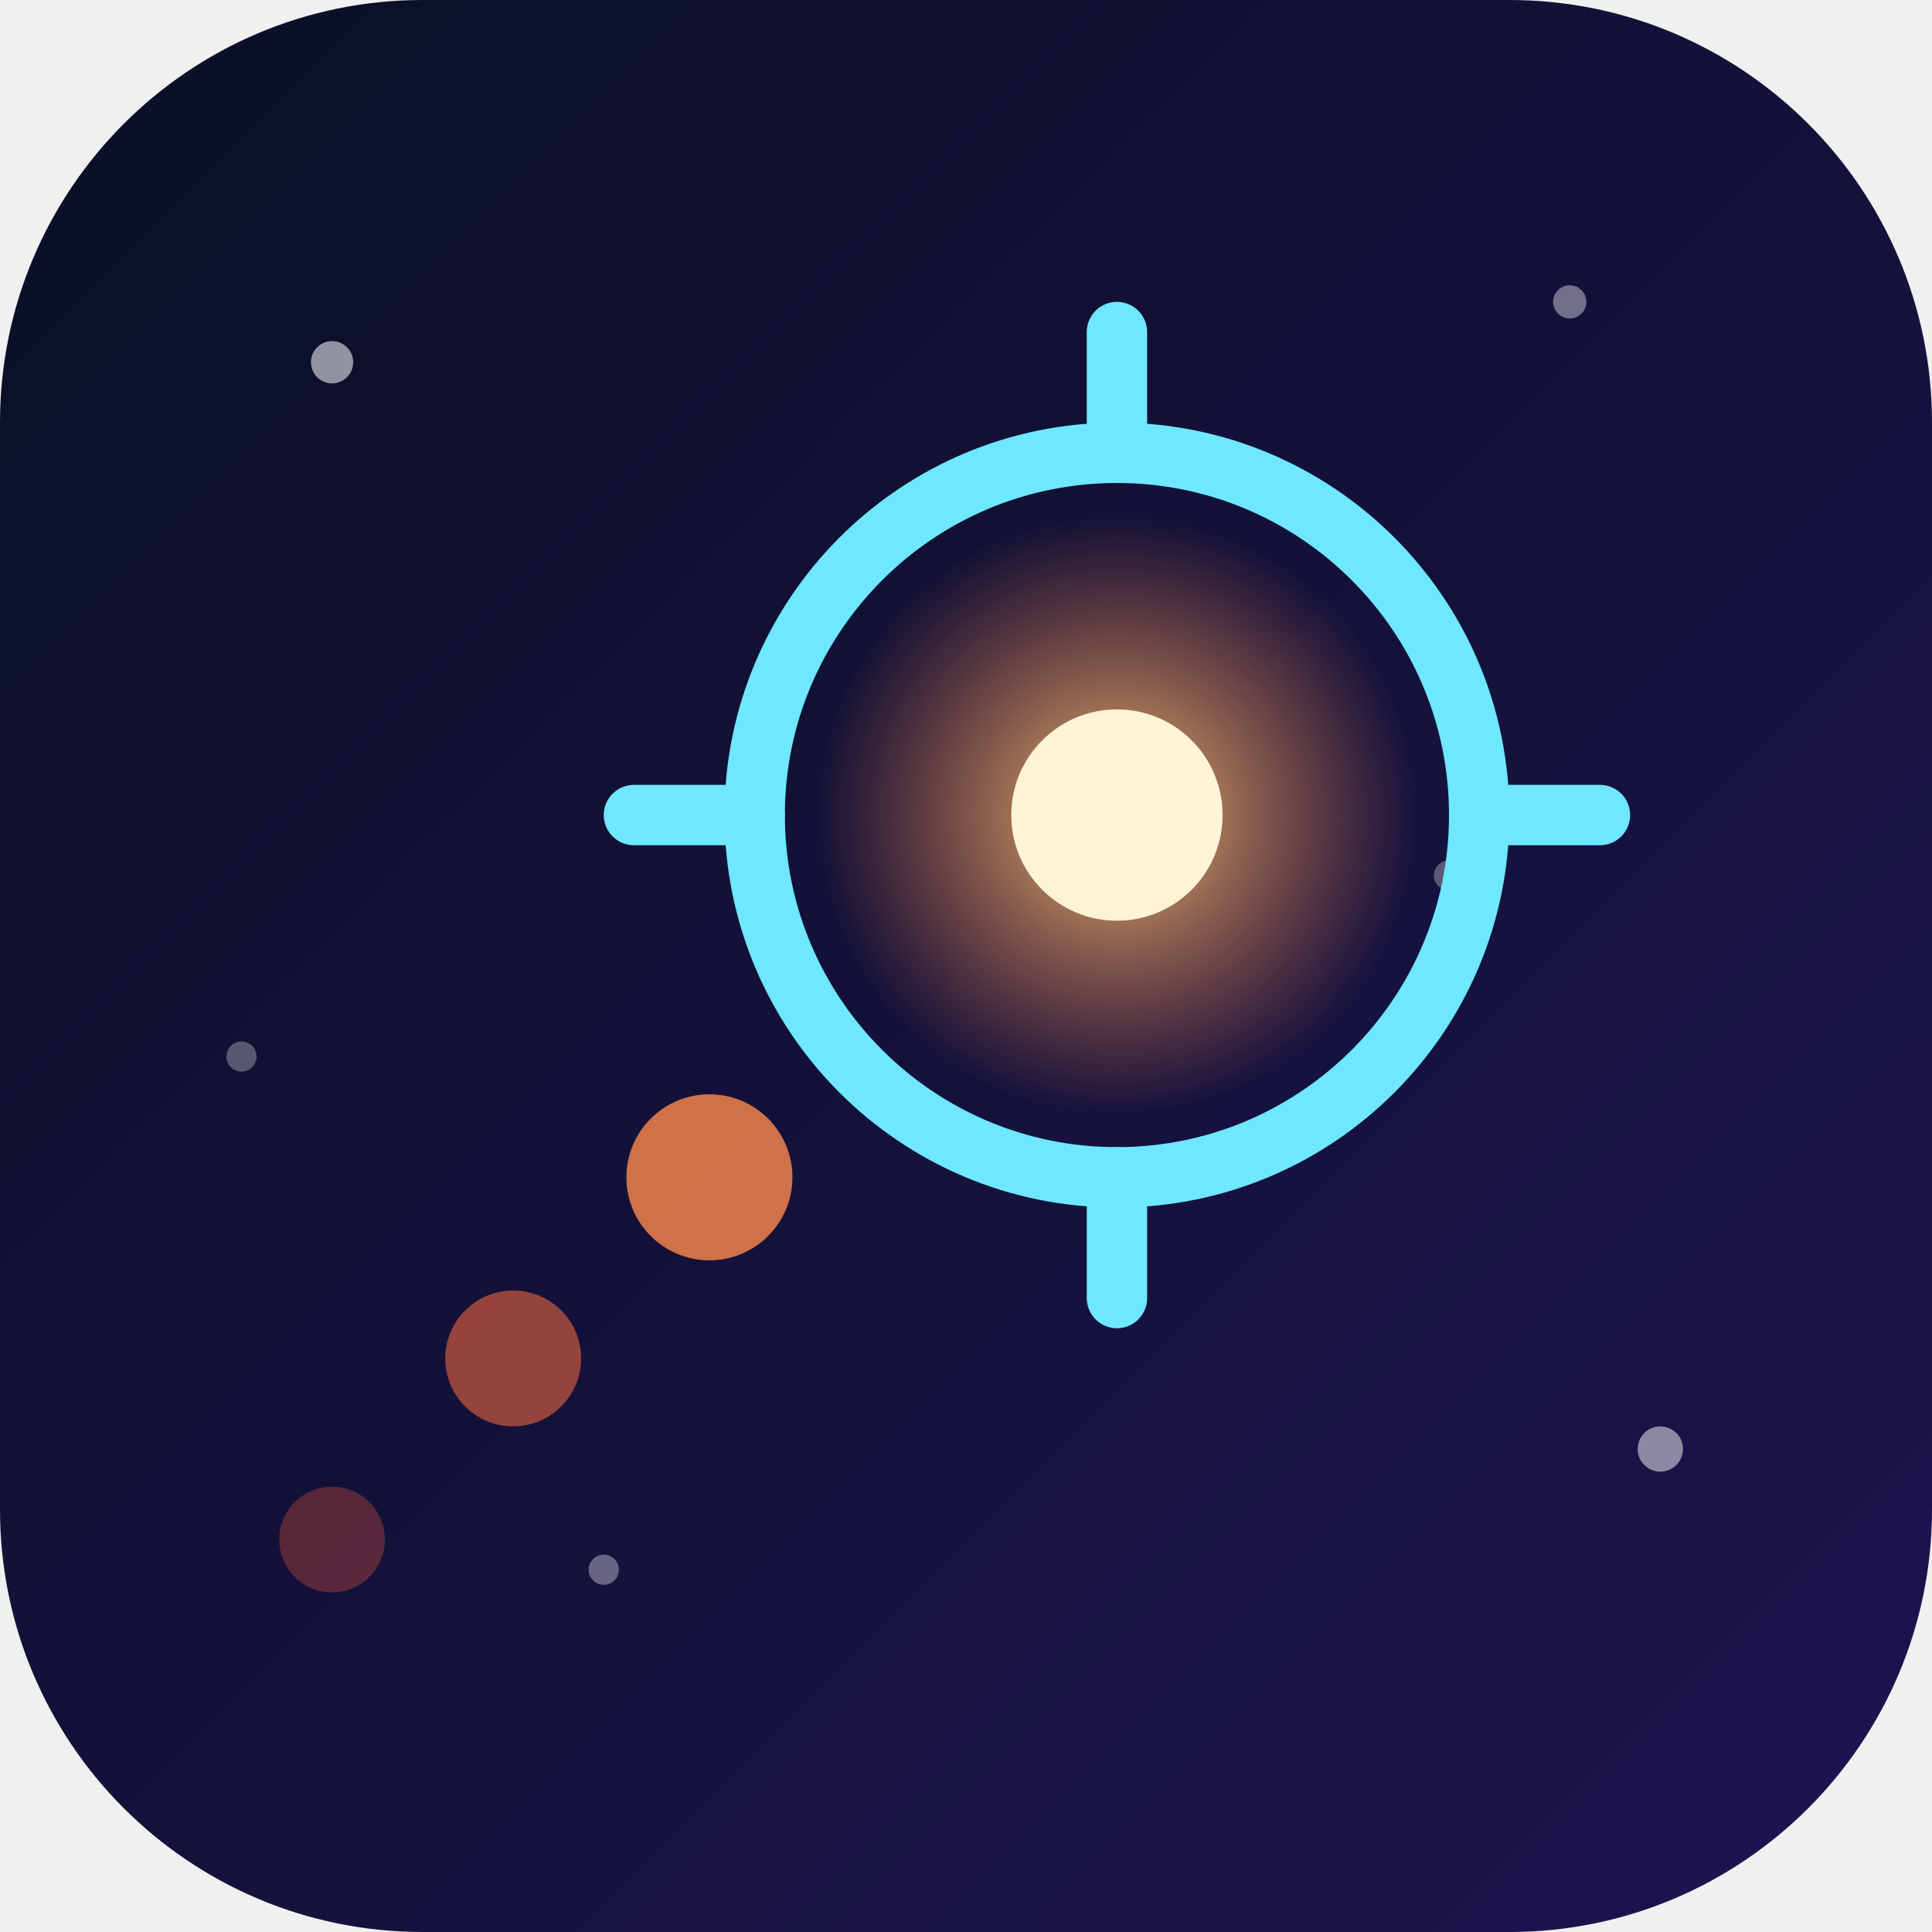
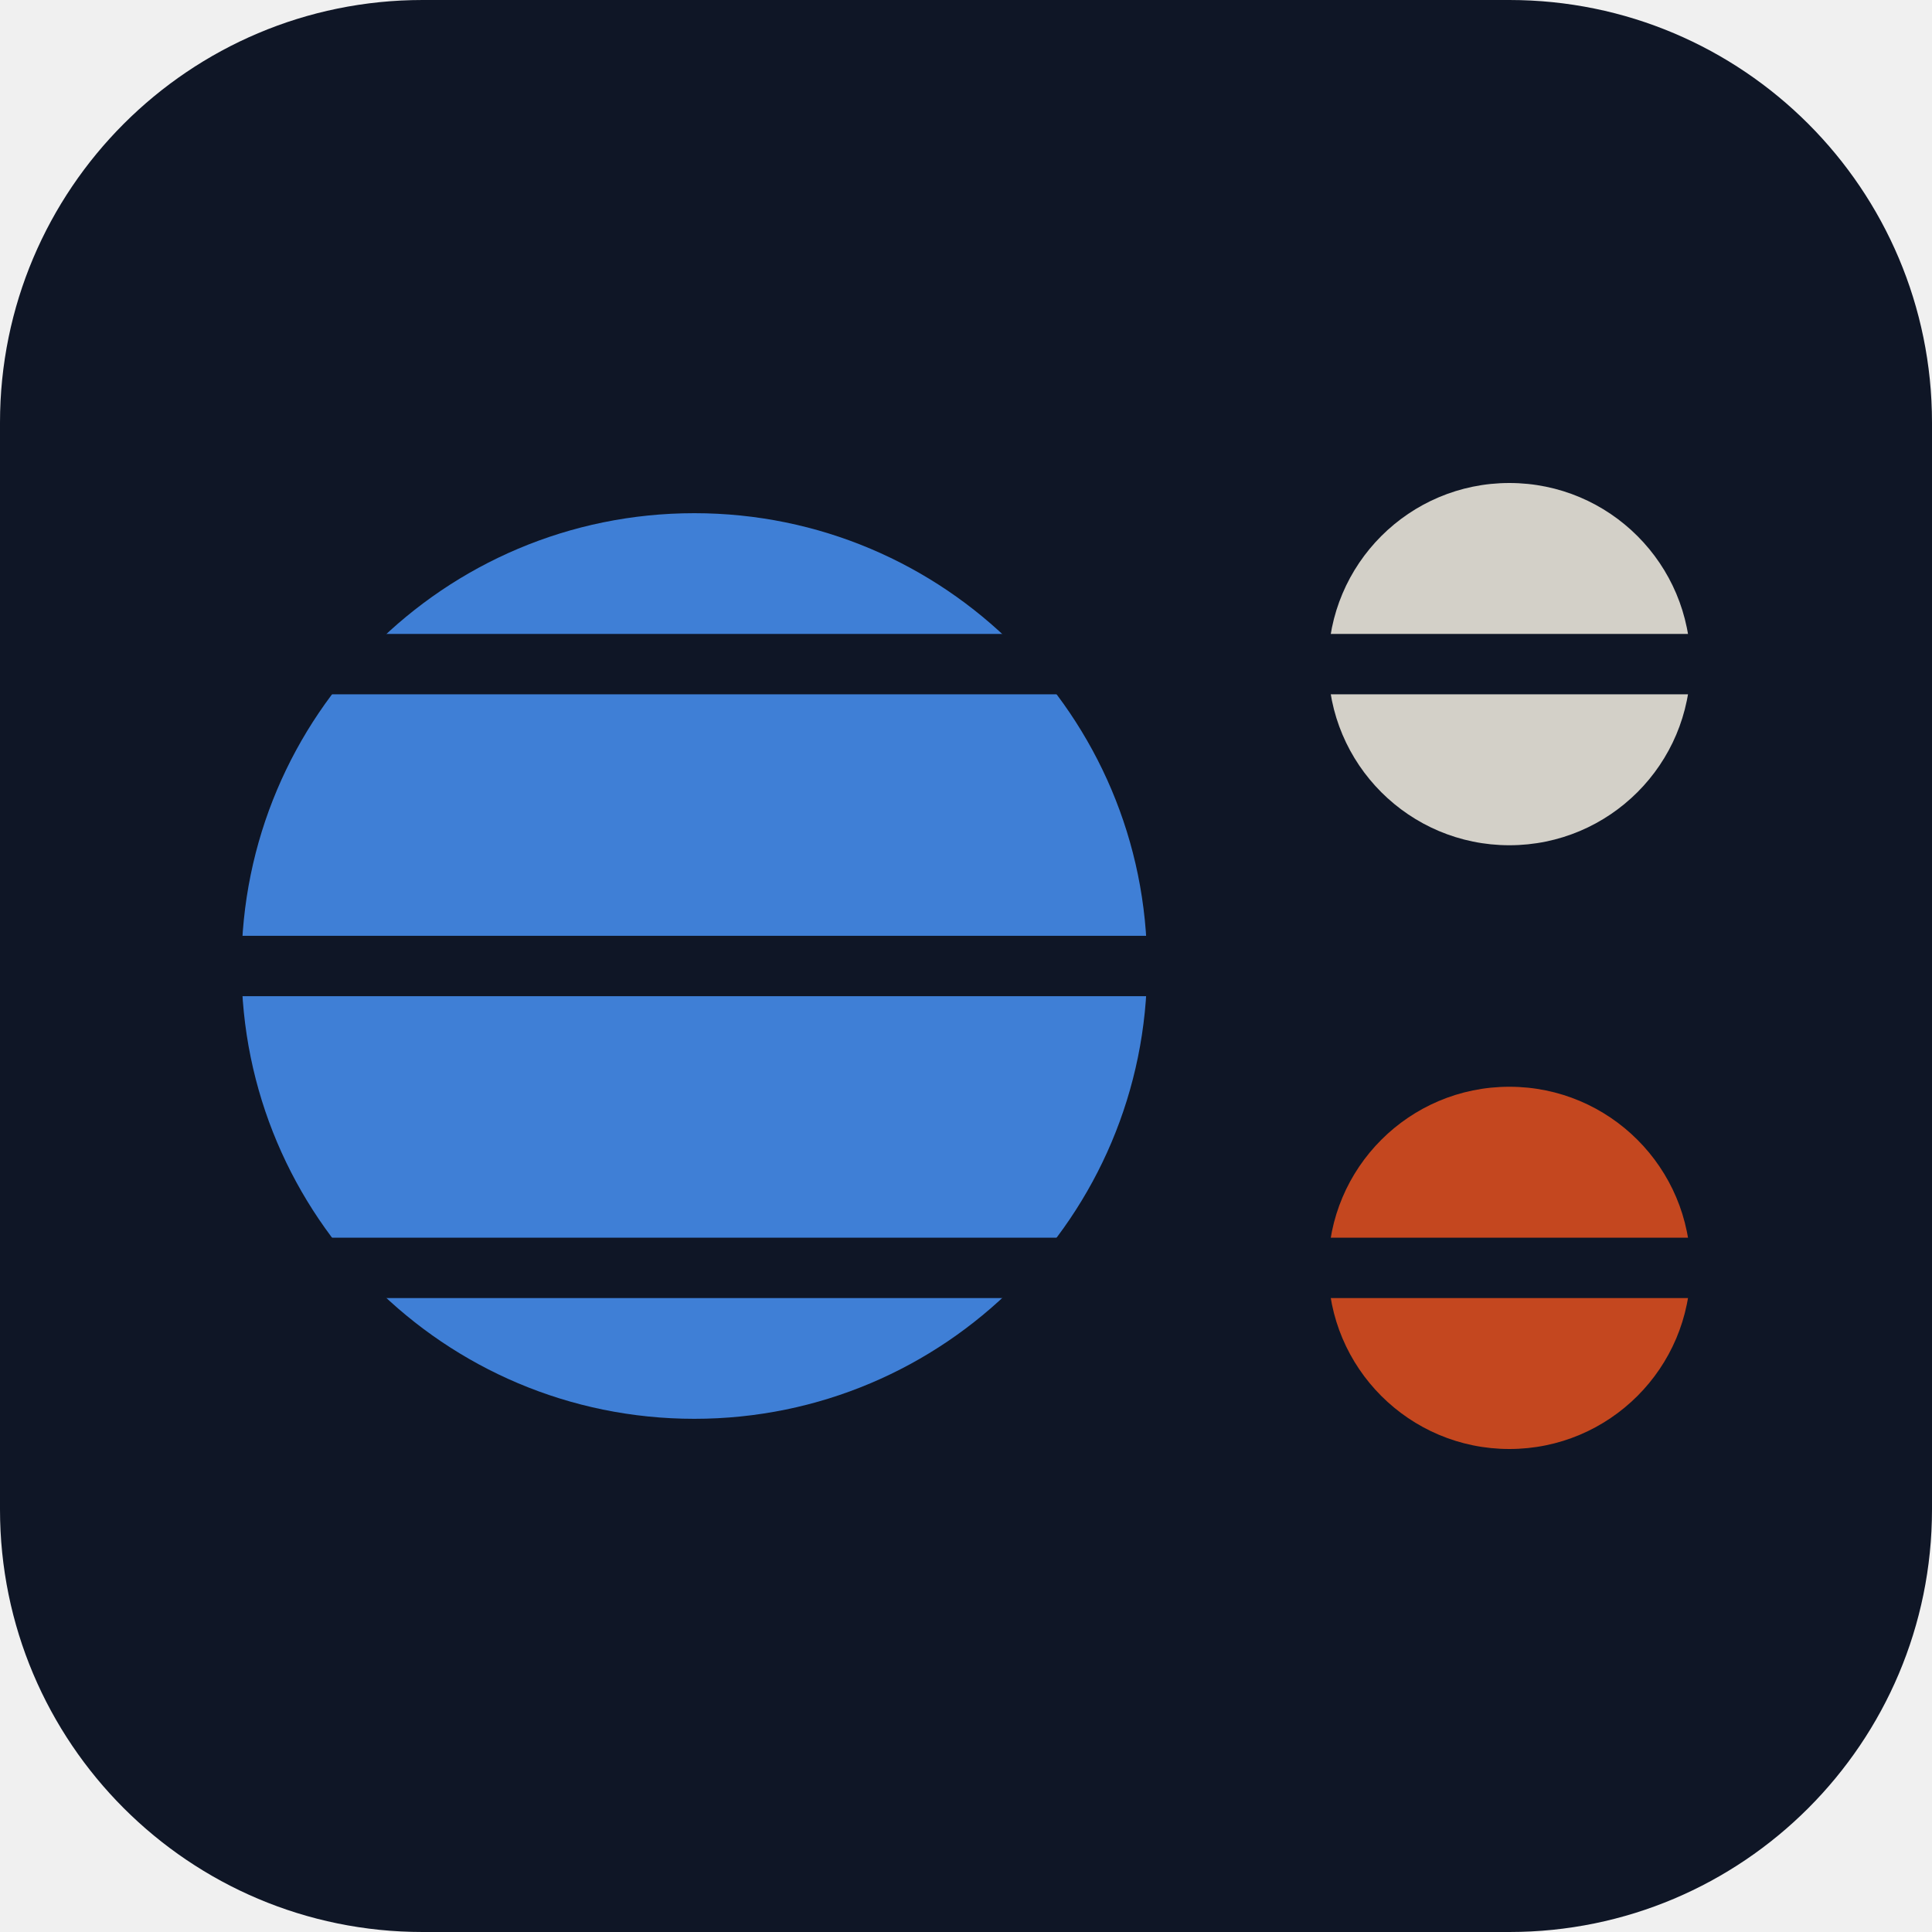
<svg xmlns="http://www.w3.org/2000/svg" viewBox="0 0 128 128" width="128" height="128">
-   <defs>
-     <linearGradient id="sky" x1="0" y1="0" x2="1" y2="1">
-       <stop offset="0" stop-color="#0a0f24" />
-       <stop offset="1" stop-color="#1d1450" />
-     </linearGradient>
-     <radialGradient id="glow">
-       <stop offset="0" stop-color="#ffd27a" stop-opacity="0.9" />
-       <stop offset="1" stop-color="#ff7a45" stop-opacity="0" />
-     </radialGradient>
-   </defs>
-   <rect width="128" height="128" rx="28" fill="url(#sky)" />
-   <g fill="#fff">
-     <circle cx="22" cy="24" r="1.4" opacity=".55" />
-     <circle cx="104" cy="20" r="1.1" opacity=".4" />
-     <circle cx="110" cy="96" r="1.5" opacity=".5" />
-     <circle cx="40" cy="104" r="1" opacity=".35" />
-     <circle cx="96" cy="58" r="1" opacity=".3" />
-     <circle cx="16" cy="70" r="1" opacity=".3" />
-   </g>
-   <circle cx="22" cy="102" r="3.5" fill="#ff5a3c" opacity=".3" />
-   <circle cx="34" cy="90" r="4.5" fill="#ff6b40" opacity=".55" />
-   <circle cx="47" cy="78" r="5.5" fill="#ff8a4c" opacity=".8" />
-   <circle cx="74" cy="54" r="20" fill="url(#glow)" />
-   <g stroke="#6ee7ff" stroke-width="4" stroke-linecap="round" fill="none">
-     <circle cx="74" cy="54" r="24" />
-     <path d="M74 22v8M74 78v8M42 54h8M98 54h8" />
-   </g>
-   <circle cx="74" cy="54" r="7" fill="#fff3d6" />
+   <rect width="128" height="128" rx="28" fill="#0f1626" />
+   <circle cx="46" cy="64" r="30" fill="#3f7fd6" />
+   <circle cx="100" cy="44" r="12" fill="#d3d0c8" />
+   <circle cx="100" cy="84" r="12" fill="#c4471f" />
+   <path d="M14 44H114M14 84H114M14 64H78" stroke="#0f1626" stroke-width="4" />
</svg>
